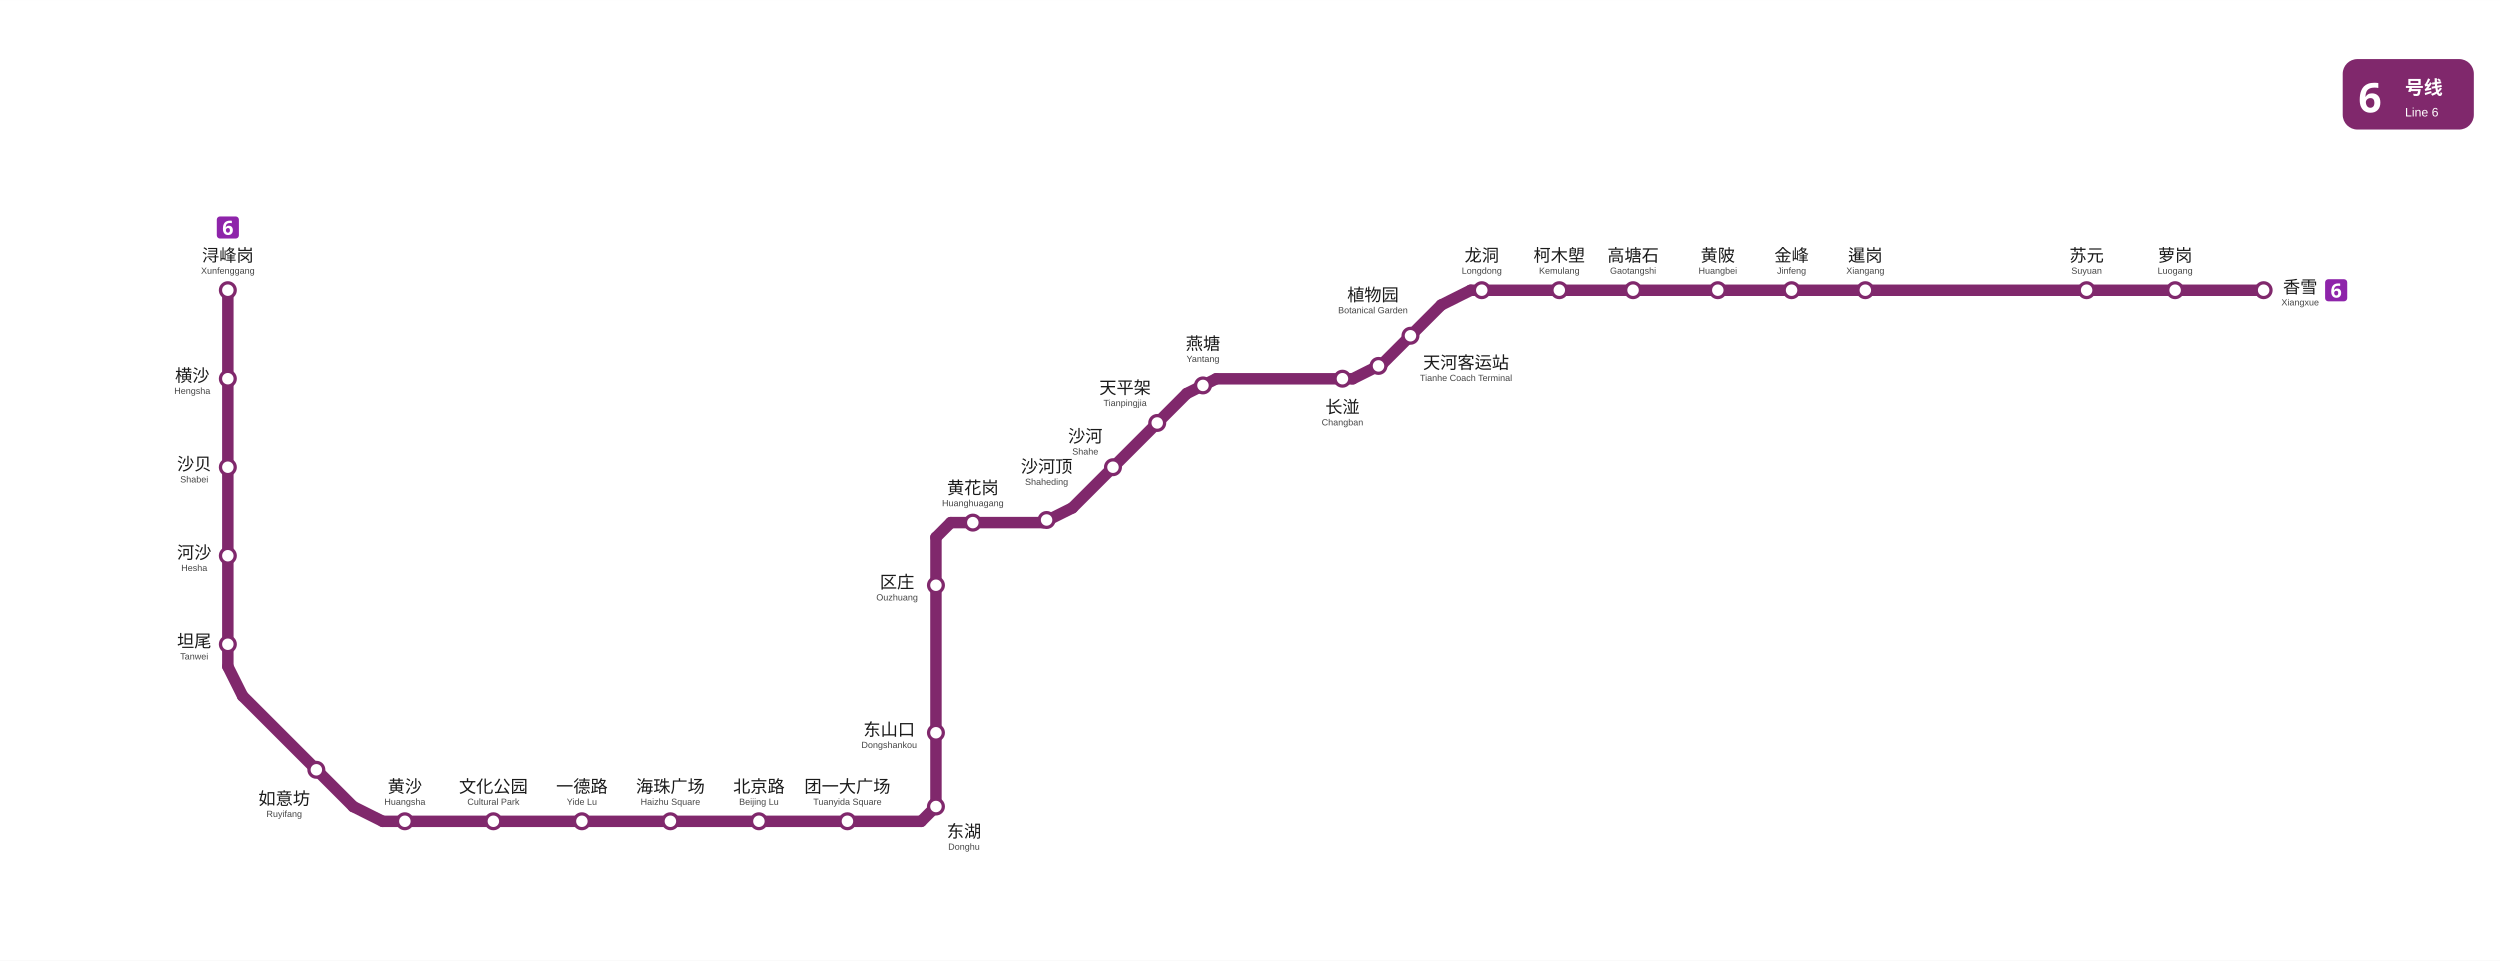
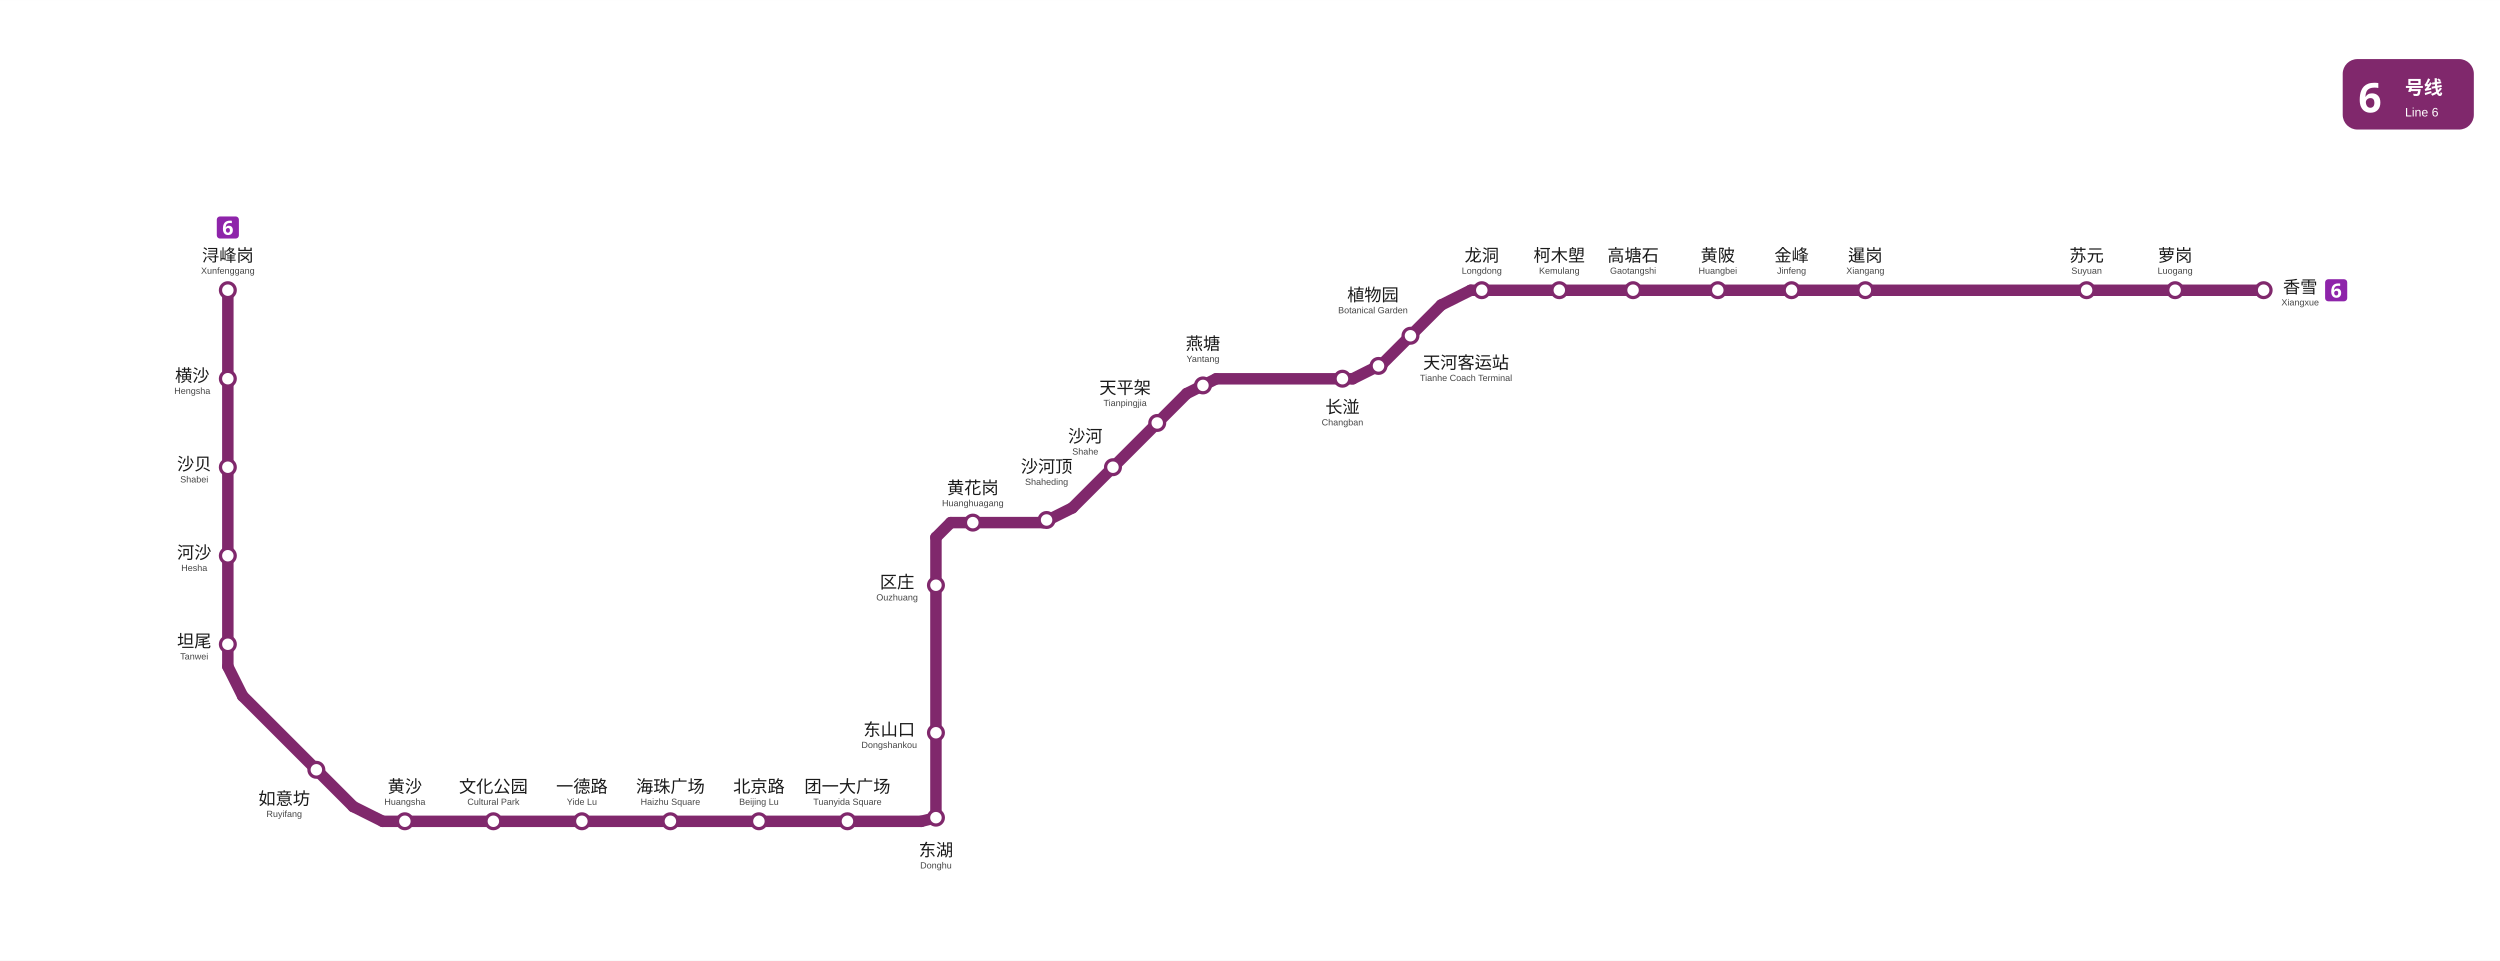
<svg xmlns="http://www.w3.org/2000/svg" viewBox="927.5 563.2 1525.2 586.0" data-pins="一德路,东山口,东湖,北京路,区庄,团一大广场,坦尾,天平架,天河客运站,如意坊,文化公园,暹岗,柯木塱,植物园,横沙,沙河,沙河顶,沙贝,河沙,浔峰岗,海珠广场,燕塘,苏元,萝岗,金峰,长湴,香雪,高塘石,黄沙,黄花岗,黄陂,龙洞" width="1525" height="586">
  <rect x="927.5" y="563.2" width="1525.245" height="586.05" fill="#ffffff" />
  <g id="走廊">
    <line x1="1066.50" y1="740.25" x2="1066.50" y2="969.75" style="fill:none;stroke:#80286c;stroke-width:7;stroke-linecap:round" />
    <line x1="1066.50" y1="969.75" x2="1075.50" y2="987.75" style="fill:none;stroke:#80286c;stroke-width:7;stroke-linecap:round" />
    <line x1="1075.50" y1="987.75" x2="1143.00" y2="1055.25" style="fill:none;stroke:#80286c;stroke-width:7;stroke-linecap:round" />
    <line x1="1143.00" y1="1055.25" x2="1161.00" y2="1064.25" style="fill:none;stroke:#80286c;stroke-width:7;stroke-linecap:round" />
    <line x1="1161.00" y1="1064.25" x2="1489.50" y2="1064.25" style="fill:none;stroke:#80286c;stroke-width:7;stroke-linecap:round" />
-     <line x1="1489.50" y1="1064.25" x2="1498.50" y2="1055.25" style="fill:none;stroke:#80286c;stroke-width:7;stroke-linecap:round" />
-     <line x1="1498.50" y1="891.00" x2="1498.50" y2="1055.25" style="fill:none;stroke:#80286c;stroke-width:7;stroke-linecap:round" />
+     <line x1="1489.50" y1="1064.25" x2="1498.50" y2="1062.00" style="fill:none;stroke:#80286c;stroke-width:7;stroke-linecap:round" />
+     <line x1="1498.50" y1="891.00" x2="1498.50" y2="1062.00" style="fill:none;stroke:#80286c;stroke-width:7;stroke-linecap:round" />
    <line x1="1498.50" y1="891.00" x2="1507.50" y2="882.00" style="fill:none;stroke:#80286c;stroke-width:7;stroke-linecap:round" />
    <line x1="1507.50" y1="882.00" x2="1563.75" y2="882.00" style="fill:none;stroke:#80286c;stroke-width:7;stroke-linecap:round" />
    <line x1="1563.75" y1="882.00" x2="1581.75" y2="873.00" style="fill:none;stroke:#80286c;stroke-width:7;stroke-linecap:round" />
    <line x1="1581.75" y1="873.00" x2="1651.50" y2="803.25" style="fill:none;stroke:#80286c;stroke-width:7;stroke-linecap:round" />
    <line x1="1651.50" y1="803.25" x2="1669.50" y2="794.25" style="fill:none;stroke:#80286c;stroke-width:7;stroke-linecap:round" />
    <line x1="1669.50" y1="794.25" x2="1752.75" y2="794.25" style="fill:none;stroke:#80286c;stroke-width:7;stroke-linecap:round" />
    <line x1="1752.75" y1="794.25" x2="1770.75" y2="785.25" style="fill:none;stroke:#80286c;stroke-width:7;stroke-linecap:round" />
    <line x1="1770.75" y1="785.25" x2="1806.75" y2="749.25" style="fill:none;stroke:#80286c;stroke-width:7;stroke-linecap:round" />
    <line x1="1806.75" y1="749.25" x2="1824.75" y2="740.25" style="fill:none;stroke:#80286c;stroke-width:7;stroke-linecap:round" />
    <line x1="1824.75" y1="740.25" x2="2308.50" y2="740.25" style="fill:none;stroke:#80286c;stroke-width:7;stroke-linecap:round" />
  </g>
  <g id="站圆">
    <circle cx="2308.5" cy="740.2" r="4.5" data-nm="香雪" style="fill:#FFFFFF;stroke:#80286c;stroke-width:2" />
    <circle cx="2254.5" cy="740.2" r="4.5" data-nm="萝岗" style="fill:#FFFFFF;stroke:#80286c;stroke-width:2" />
    <circle cx="2200.5" cy="740.2" r="4.5" data-nm="苏元" style="fill:#FFFFFF;stroke:#80286c;stroke-width:2" />
    <circle cx="2065.5" cy="740.2" r="4.5" data-nm="暹岗" style="fill:#FFFFFF;stroke:#80286c;stroke-width:2" />
    <circle cx="2020.5" cy="740.2" r="4.5" data-nm="金峰" style="fill:#FFFFFF;stroke:#80286c;stroke-width:2" />
    <circle cx="1975.5" cy="740.2" r="4.5" data-nm="黄陂" style="fill:#FFFFFF;stroke:#80286c;stroke-width:2" />
    <circle cx="1923.8" cy="740.2" r="4.5" data-nm="高塘石" style="fill:#FFFFFF;stroke:#80286c;stroke-width:2" />
    <circle cx="1878.8" cy="740.2" r="4.5" data-nm="柯木塱" style="fill:#FFFFFF;stroke:#80286c;stroke-width:2" />
    <circle cx="1831.5" cy="740.2" r="4.5" data-nm="龙洞" style="fill:#FFFFFF;stroke:#80286c;stroke-width:2" />
    <circle cx="1788.0" cy="768.0" r="4.5" data-nm="植物园" style="fill:#FFFFFF;stroke:#80286c;stroke-width:2" />
    <circle cx="1746.5" cy="794.2" r="4.5" data-nm="长湴" style="fill:#FFFFFF;stroke:#80286c;stroke-width:2" />
    <circle cx="1768.5" cy="786.4" r="4.5" data-nm="天河客运站" style="fill:#FFFFFF;stroke:#80286c;stroke-width:2" />
    <circle cx="1661.4" cy="798.3" r="4.5" data-nm="燕塘" style="fill:#FFFFFF;stroke:#80286c;stroke-width:2" />
    <circle cx="1633.5" cy="821.2" r="4.5" data-nm="天平架" style="fill:#FFFFFF;stroke:#80286c;stroke-width:2" />
    <circle cx="1606.5" cy="848.2" r="4.5" data-nm="沙河" style="fill:#FFFFFF;stroke:#80286c;stroke-width:2" />
    <circle cx="1566.0" cy="880.4" r="4.5" data-nm="沙河顶" style="fill:#FFFFFF;stroke:#80286c;stroke-width:2" />
    <circle cx="1521.0" cy="882.0" r="4.5" data-nm="黄花岗" style="fill:#FFFFFF;stroke:#80286c;stroke-width:2" />
    <circle cx="1498.5" cy="920.2" r="4.5" data-nm="区庄" style="fill:#FFFFFF;stroke:#80286c;stroke-width:2" />
    <circle cx="1498.5" cy="1010.2" r="4.5" data-nm="东山口" style="fill:#FFFFFF;stroke:#80286c;stroke-width:2" />
-     <circle cx="1498.5" cy="1055.2" r="4.5" data-nm="东湖" style="fill:#FFFFFF;stroke:#80286c;stroke-width:2" />
+     <circle cx="1498.5" cy="1062.0" r="4.5" data-nm="东湖" style="fill:#FFFFFF;stroke:#80286c;stroke-width:2" />
    <circle cx="1444.5" cy="1064.2" r="4.5" data-nm="团一大广场" style="fill:#FFFFFF;stroke:#80286c;stroke-width:2" />
    <circle cx="1390.5" cy="1064.2" r="4.5" data-nm="北京路" style="fill:#FFFFFF;stroke:#80286c;stroke-width:2" />
    <circle cx="1336.5" cy="1064.2" r="4.5" data-nm="海珠广场" style="fill:#FFFFFF;stroke:#80286c;stroke-width:2" />
    <circle cx="1282.5" cy="1064.2" r="4.5" data-nm="一德路" style="fill:#FFFFFF;stroke:#80286c;stroke-width:2" />
    <circle cx="1228.5" cy="1064.2" r="4.5" data-nm="文化公园" style="fill:#FFFFFF;stroke:#80286c;stroke-width:2" />
    <circle cx="1174.5" cy="1064.2" r="4.5" data-nm="黄沙" style="fill:#FFFFFF;stroke:#80286c;stroke-width:2" />
    <circle cx="1120.5" cy="1032.8" r="4.5" data-nm="如意坊" style="fill:#FFFFFF;stroke:#80286c;stroke-width:2" />
    <circle cx="1066.5" cy="956.2" r="4.5" data-nm="坦尾" style="fill:#FFFFFF;stroke:#80286c;stroke-width:2" />
    <circle cx="1066.5" cy="902.2" r="4.5" data-nm="河沙" style="fill:#FFFFFF;stroke:#80286c;stroke-width:2" />
    <circle cx="1066.5" cy="848.2" r="4.5" data-nm="沙贝" style="fill:#FFFFFF;stroke:#80286c;stroke-width:2" />
    <circle cx="1066.5" cy="794.2" r="4.5" data-nm="横沙" style="fill:#FFFFFF;stroke:#80286c;stroke-width:2" />
    <circle cx="1066.5" cy="740.2" r="4.5" data-nm="浔峰岗" style="fill:#FFFFFF;stroke:#80286c;stroke-width:2" />
  </g>
  <g id="线路徽标">
    <g data-badge="header" transform="translate(2356.74 599.2)" data-ink="#FFFFFF" data-box="2356.7,599.2,2436.7,642.2" data-chip="2356.7,599.2,2436.7,642.2">
      <rect x="0" y="0" width="80.0" height="43.0" rx="9.0" fill="#80286c" />
      <text x="9.5" y="32.5" font-family="'Microsoft YaHei', sans-serif" font-size="25" font-weight="bold" fill="#FFFFFF">6</text>
      <text x="38.0" y="21.5" font-family="'Microsoft YaHei', sans-serif" font-size="11.5" font-weight="600" fill="#FFFFFF">号线</text>
      <text x="38.0" y="35.0" font-family="Arial, sans-serif" font-size="7.5" fill="#FFFFFF">Line 6</text>
    </g>
    <g data-badge="chip" transform="translate(2346 733.505)" data-box="2346.0,733.5,2359.5,747.0">
      <path d="M11.54 13.49h-9.59c-1.07 0 -1.95 -0.88 -1.95 -1.95v-9.59c0 -1.07 0.88 -1.95 1.95 -1.95h9.59c1.07 0 1.95 0.88 1.95 1.95v9.59C13.49 12.61 12.61 13.49 11.54 13.49z" fill="#8E24AA" />
      <path d="M3.73 7.6c0 -0.49 0.04 -0.97 0.11 -1.46c0.07 -0.48 0.2 -0.94 0.38 -1.37c0.18 -0.43 0.43 -0.81 0.76 -1.14c0.32 -0.33 0.74 -0.59 1.24 -0.78c0.5 -0.19 1.11 -0.28 1.82 -0.28c0.17 0 0.36 0.01 0.59 0.02c0.22 0.01 0.41 0.03 0.56 0.07v1.45c-0.15 -0.03 -0.32 -0.06 -0.5 -0.08c-0.18 -0.02 -0.36 -0.04 -0.53 -0.04c-0.71 0 -1.26 0.11 -1.65 0.34c-0.39 0.22 -0.66 0.54 -0.82 0.94c-0.16 0.4 -0.25 0.87 -0.28 1.4h0.07c0.16 -0.28 0.39 -0.52 0.69 -0.71c0.3 -0.19 0.69 -0.29 1.17 -0.29c0.75 0 1.35 0.24 1.79 0.71c0.44 0.47 0.66 1.14 0.66 2c0 0.93 -0.26 1.66 -0.79 2.18c-0.52 0.53 -1.23 0.79 -2.13 0.79c-0.58 0 -1.11 -0.13 -1.58 -0.4c-0.47 -0.27 -0.85 -0.68 -1.13 -1.24C3.87 9.17 3.73 8.46 3.73 7.6zM6.82 9.91c0.35 0 0.64 -0.12 0.86 -0.37s0.34 -0.62 0.34 -1.13c0 -0.42 -0.1 -0.74 -0.29 -0.98c-0.19 -0.24 -0.48 -0.36 -0.88 -0.36c-0.27 0 -0.51 0.06 -0.7 0.18c-0.2 0.12 -0.35 0.27 -0.46 0.45c-0.11 0.18 -0.17 0.37 -0.17 0.56c0 0.26 0.05 0.52 0.14 0.78c0.1 0.26 0.24 0.47 0.44 0.63C6.31 9.83 6.54 9.91 6.82 9.91z" fill="#FFFFFF" />
    </g>
    <g data-badge="chip" transform="translate(1059.76 695.21)" data-box="1059.8,695.2,1073.2,708.7">
      <path d="M11.54 13.49h-9.59c-1.07 0 -1.95 -0.88 -1.95 -1.95v-9.59c0 -1.07 0.88 -1.95 1.95 -1.95h9.59c1.07 0 1.95 0.88 1.95 1.95v9.59C13.49 12.61 12.61 13.49 11.54 13.49z" fill="#8E24AA" />
      <path d="M3.73 7.6c0 -0.49 0.04 -0.97 0.11 -1.46c0.07 -0.48 0.2 -0.94 0.38 -1.37c0.18 -0.43 0.43 -0.81 0.76 -1.14c0.32 -0.33 0.74 -0.59 1.24 -0.78c0.5 -0.19 1.11 -0.28 1.82 -0.28c0.17 0 0.36 0.01 0.59 0.02c0.22 0.01 0.41 0.03 0.56 0.07v1.45c-0.15 -0.03 -0.32 -0.06 -0.5 -0.08c-0.18 -0.02 -0.36 -0.04 -0.53 -0.04c-0.71 0 -1.26 0.11 -1.65 0.34c-0.39 0.22 -0.66 0.54 -0.82 0.94c-0.16 0.4 -0.25 0.87 -0.28 1.4h0.07c0.16 -0.28 0.39 -0.52 0.69 -0.71c0.3 -0.19 0.69 -0.29 1.17 -0.29c0.75 0 1.35 0.24 1.79 0.71c0.44 0.47 0.66 1.14 0.66 2c0 0.93 -0.26 1.66 -0.79 2.18c-0.52 0.53 -1.23 0.79 -2.13 0.79c-0.58 0 -1.11 -0.13 -1.58 -0.4c-0.47 -0.27 -0.85 -0.68 -1.13 -1.24C3.87 9.17 3.73 8.46 3.73 7.6zM6.82 9.91c0.35 0 0.64 -0.12 0.86 -0.37s0.34 -0.62 0.34 -1.13c0 -0.42 -0.1 -0.74 -0.29 -0.98c-0.19 -0.24 -0.48 -0.36 -0.88 -0.36c-0.27 0 -0.51 0.06 -0.7 0.18c-0.2 0.12 -0.35 0.27 -0.46 0.45c-0.11 0.18 -0.17 0.37 -0.17 0.56c0 0.26 0.05 0.52 0.14 0.78c0.1 0.26 0.24 0.47 0.44 0.63C6.31 9.83 6.54 9.91 6.82 9.91z" fill="#FFFFFF" />
    </g>
  </g>
  <g id="站名标注" font-family="'Microsoft YaHei', 'PingFang SC', sans-serif">
    <text x="2330.8" y="742.0" text-anchor="middle" font-size="10.5" font-weight="500" fill="#1a1a1a">香雪</text>
    <text x="2330.8" y="749.5" text-anchor="middle" font-size="5.5" font-family="Arial, sans-serif" fill="#444444">Xiangxue</text>
    <text x="2254.5" y="722.7" text-anchor="middle" font-size="10.5" font-weight="500" fill="#1a1a1a">萝岗</text>
    <text x="2254.5" y="730.2" text-anchor="middle" font-size="5.5" font-family="Arial, sans-serif" fill="#444444">Luogang</text>
    <text x="2200.5" y="722.7" text-anchor="middle" font-size="10.5" font-weight="500" fill="#1a1a1a">苏元</text>
    <text x="2200.5" y="730.2" text-anchor="middle" font-size="5.5" font-family="Arial, sans-serif" fill="#444444">Suyuan</text>
    <text x="2065.5" y="722.7" text-anchor="middle" font-size="10.5" font-weight="500" fill="#1a1a1a">暹岗</text>
    <text x="2065.5" y="730.2" text-anchor="middle" font-size="5.5" font-family="Arial, sans-serif" fill="#444444">Xiangang</text>
    <text x="2020.5" y="722.7" text-anchor="middle" font-size="10.5" font-weight="500" fill="#1a1a1a">金峰</text>
    <text x="2020.5" y="730.2" text-anchor="middle" font-size="5.5" font-family="Arial, sans-serif" fill="#444444">Jinfeng</text>
    <text x="1975.5" y="722.7" text-anchor="middle" font-size="10.5" font-weight="500" fill="#1a1a1a">黄陂</text>
    <text x="1975.5" y="730.2" text-anchor="middle" font-size="5.5" font-family="Arial, sans-serif" fill="#444444">Huangbei</text>
    <text x="1923.8" y="722.7" text-anchor="middle" font-size="10.5" font-weight="500" fill="#1a1a1a">高塘石</text>
    <text x="1923.8" y="730.2" text-anchor="middle" font-size="5.5" font-family="Arial, sans-serif" fill="#444444">Gaotangshi</text>
    <text x="1878.8" y="722.7" text-anchor="middle" font-size="10.5" font-weight="500" fill="#1a1a1a">柯木塱</text>
    <text x="1878.8" y="730.2" text-anchor="middle" font-size="5.5" font-family="Arial, sans-serif" fill="#444444">Kemulang</text>
    <text x="1831.5" y="722.7" text-anchor="middle" font-size="10.5" font-weight="500" fill="#1a1a1a">龙洞</text>
    <text x="1831.5" y="730.2" text-anchor="middle" font-size="5.5" font-family="Arial, sans-serif" fill="#444444">Longdong</text>
    <text x="1746.5" y="815.2" text-anchor="middle" font-size="10.5" font-weight="500" fill="#1a1a1a">长湴</text>
    <text x="1746.5" y="822.7" text-anchor="middle" font-size="5.5" font-family="Arial, sans-serif" fill="#444444">Changban</text>
    <text x="1613.9" y="803.4" text-anchor="middle" font-size="10.5" font-weight="500" fill="#1a1a1a">天平架</text>
    <text x="1613.9" y="810.9" text-anchor="middle" font-size="5.5" font-family="Arial, sans-serif" fill="#444444">Tianpingjia</text>
    <text x="1589.6" y="833.0" text-anchor="middle" font-size="10.5" font-weight="500" fill="#1a1a1a">沙河</text>
    <text x="1589.6" y="840.5" text-anchor="middle" font-size="5.5" font-family="Arial, sans-serif" fill="#444444">Shahe</text>
    <text x="1474.8" y="922.0" text-anchor="middle" font-size="10.5" font-weight="500" fill="#1a1a1a">区庄</text>
    <text x="1474.8" y="929.5" text-anchor="middle" font-size="5.5" font-family="Arial, sans-serif" fill="#444444">Ouzhuang</text>
    <text x="1470.0" y="1012.0" text-anchor="middle" font-size="10.5" font-weight="500" fill="#1a1a1a">东山口</text>
    <text x="1470.0" y="1019.5" text-anchor="middle" font-size="5.5" font-family="Arial, sans-serif" fill="#444444">Dongshankou</text>
    <text x="1444.5" y="1046.7" text-anchor="middle" font-size="10.5" font-weight="500" fill="#1a1a1a">团一大广场</text>
    <text x="1444.5" y="1054.2" text-anchor="middle" font-size="5.5" font-family="Arial, sans-serif" fill="#444444">Tuanyida Square</text>
    <text x="1390.5" y="1046.7" text-anchor="middle" font-size="10.5" font-weight="500" fill="#1a1a1a">北京路</text>
    <text x="1390.5" y="1054.2" text-anchor="middle" font-size="5.5" font-family="Arial, sans-serif" fill="#444444">Beijing Lu</text>
    <text x="1336.5" y="1046.7" text-anchor="middle" font-size="10.5" font-weight="500" fill="#1a1a1a">海珠广场</text>
    <text x="1336.5" y="1054.2" text-anchor="middle" font-size="5.5" font-family="Arial, sans-serif" fill="#444444">Haizhu Square</text>
    <text x="1282.5" y="1046.7" text-anchor="middle" font-size="10.5" font-weight="500" fill="#1a1a1a">一德路</text>
    <text x="1282.5" y="1054.2" text-anchor="middle" font-size="5.5" font-family="Arial, sans-serif" fill="#444444">Yide Lu</text>
    <text x="1228.5" y="1046.7" text-anchor="middle" font-size="10.5" font-weight="500" fill="#1a1a1a">文化公园</text>
    <text x="1228.5" y="1054.2" text-anchor="middle" font-size="5.5" font-family="Arial, sans-serif" fill="#444444">Cultural Park</text>
    <text x="1174.5" y="1046.7" text-anchor="middle" font-size="10.5" font-weight="500" fill="#1a1a1a">黄沙</text>
    <text x="1174.5" y="1054.2" text-anchor="middle" font-size="5.5" font-family="Arial, sans-serif" fill="#444444">Huangsha</text>
    <text x="1100.9" y="1054.1" text-anchor="middle" font-size="10.5" font-weight="500" fill="#1a1a1a">如意坊</text>
    <text x="1100.9" y="1061.6" text-anchor="middle" font-size="5.5" font-family="Arial, sans-serif" fill="#444444">Ruyifang</text>
    <text x="1046.0" y="958.0" text-anchor="middle" font-size="10.5" font-weight="500" fill="#1a1a1a">坦尾</text>
    <text x="1046.0" y="965.5" text-anchor="middle" font-size="5.5" font-family="Arial, sans-serif" fill="#444444">Tanwei</text>
    <text x="1046.0" y="904.0" text-anchor="middle" font-size="10.5" font-weight="500" fill="#1a1a1a">河沙</text>
    <text x="1046.0" y="911.5" text-anchor="middle" font-size="5.5" font-family="Arial, sans-serif" fill="#444444">Hesha</text>
    <text x="1046.0" y="850.0" text-anchor="middle" font-size="10.5" font-weight="500" fill="#1a1a1a">沙贝</text>
    <text x="1046.0" y="857.5" text-anchor="middle" font-size="5.5" font-family="Arial, sans-serif" fill="#444444">Shabei</text>
    <text x="1044.8" y="796.0" text-anchor="middle" font-size="10.5" font-weight="500" fill="#1a1a1a">横沙</text>
    <text x="1044.8" y="803.5" text-anchor="middle" font-size="5.5" font-family="Arial, sans-serif" fill="#444444">Hengsha</text>
    <text x="1066.5" y="722.7" text-anchor="middle" font-size="10.5" font-weight="500" fill="#1a1a1a">浔峰岗</text>
    <text x="1066.5" y="730.2" text-anchor="middle" font-size="5.5" font-family="Arial, sans-serif" fill="#444444">Xunfenggang</text>
    <text x="1765.1" y="746.8" text-anchor="middle" font-size="10.5" font-weight="500" fill="#1a1a1a">植物园</text>
    <text x="1765.1" y="754.3" text-anchor="middle" font-size="5.5" font-family="Arial, sans-serif" fill="#444444">Botanical Garden</text>
    <text x="1821.9" y="788.1" text-anchor="middle" font-size="10.5" font-weight="500" fill="#1a1a1a">天河客运站</text>
    <text x="1821.9" y="795.6" text-anchor="middle" font-size="5.5" font-family="Arial, sans-serif" fill="#444444">Tianhe Coach Terminal</text>
    <text x="1661.4" y="776.5" text-anchor="middle" font-size="10.5" font-weight="500" fill="#1a1a1a">燕塘</text>
    <text x="1661.4" y="784.0" text-anchor="middle" font-size="5.5" font-family="Arial, sans-serif" fill="#444444">Yantang</text>
    <text x="1566.0" y="851.5" text-anchor="middle" font-size="10.5" font-weight="500" fill="#1a1a1a">沙河顶</text>
    <text x="1566.0" y="859.0" text-anchor="middle" font-size="5.5" font-family="Arial, sans-serif" fill="#444444">Shaheding</text>
    <text x="1521.0" y="864.5" text-anchor="middle" font-size="10.5" font-weight="500" fill="#1a1a1a">黄花岗</text>
    <text x="1521.0" y="872.0" text-anchor="middle" font-size="5.5" font-family="Arial, sans-serif" fill="#444444">Huanghuagang</text>
-     <text x="1515.6" y="1074.1" text-anchor="middle" font-size="10.5" font-weight="500" fill="#1a1a1a">东湖</text>
-     <text x="1515.6" y="1081.6" text-anchor="middle" font-size="5.5" font-family="Arial, sans-serif" fill="#444444">Donghu</text>
+     <text x="1498.5" y="1085.5" text-anchor="middle" font-size="10.5" font-weight="500" fill="#1a1a1a">东湖</text>
+     <text x="1498.5" y="1093.0" text-anchor="middle" font-size="5.5" font-family="Arial, sans-serif" fill="#444444">Donghu</text>
  </g>
</svg>
